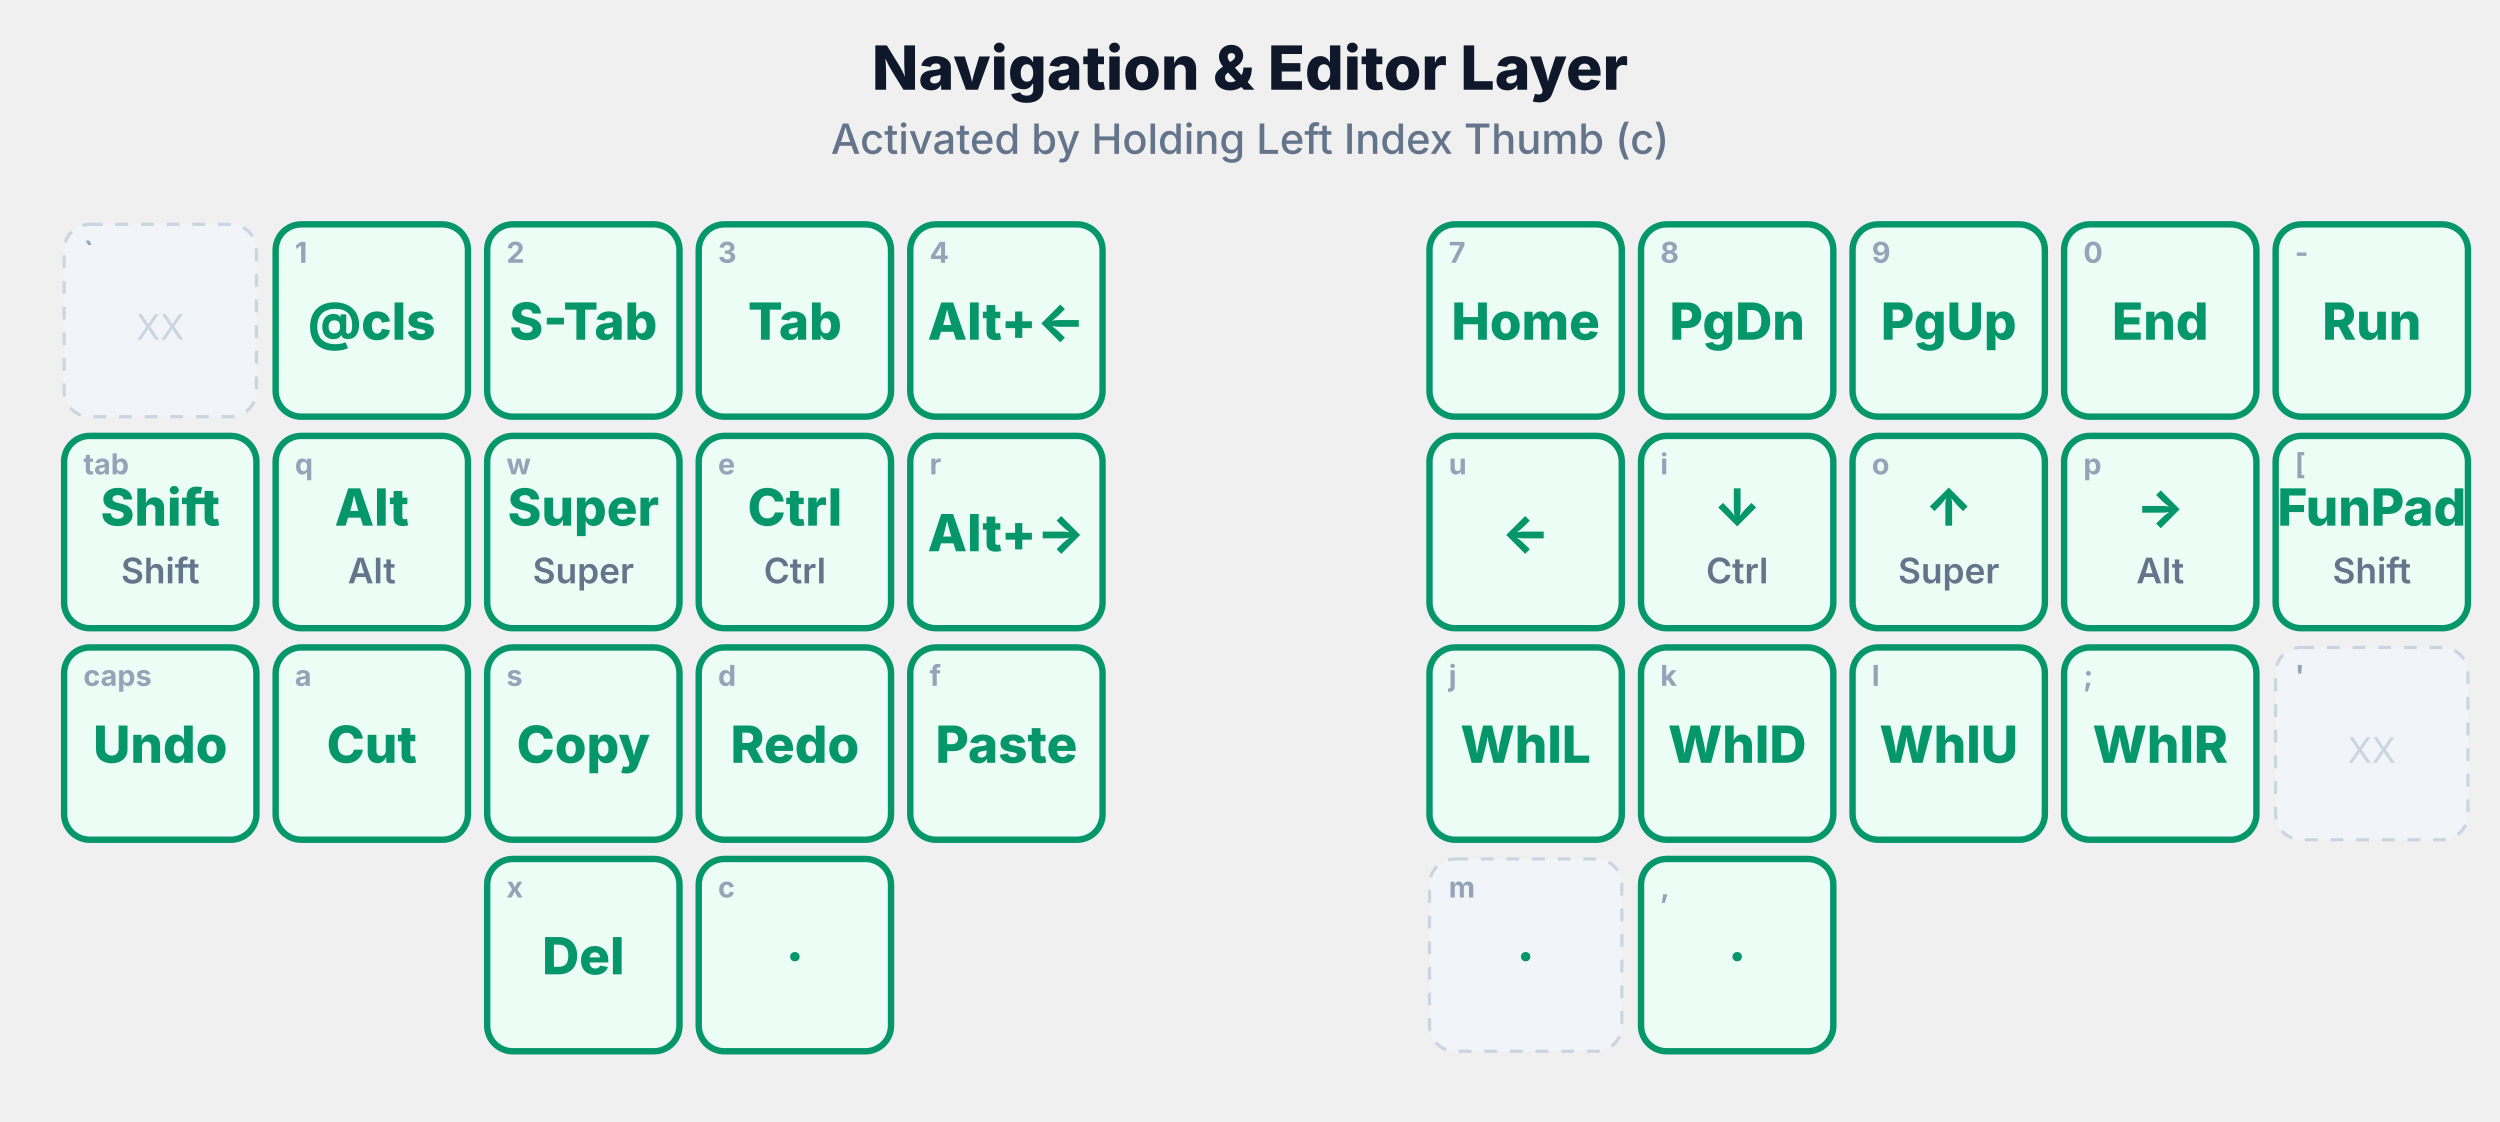
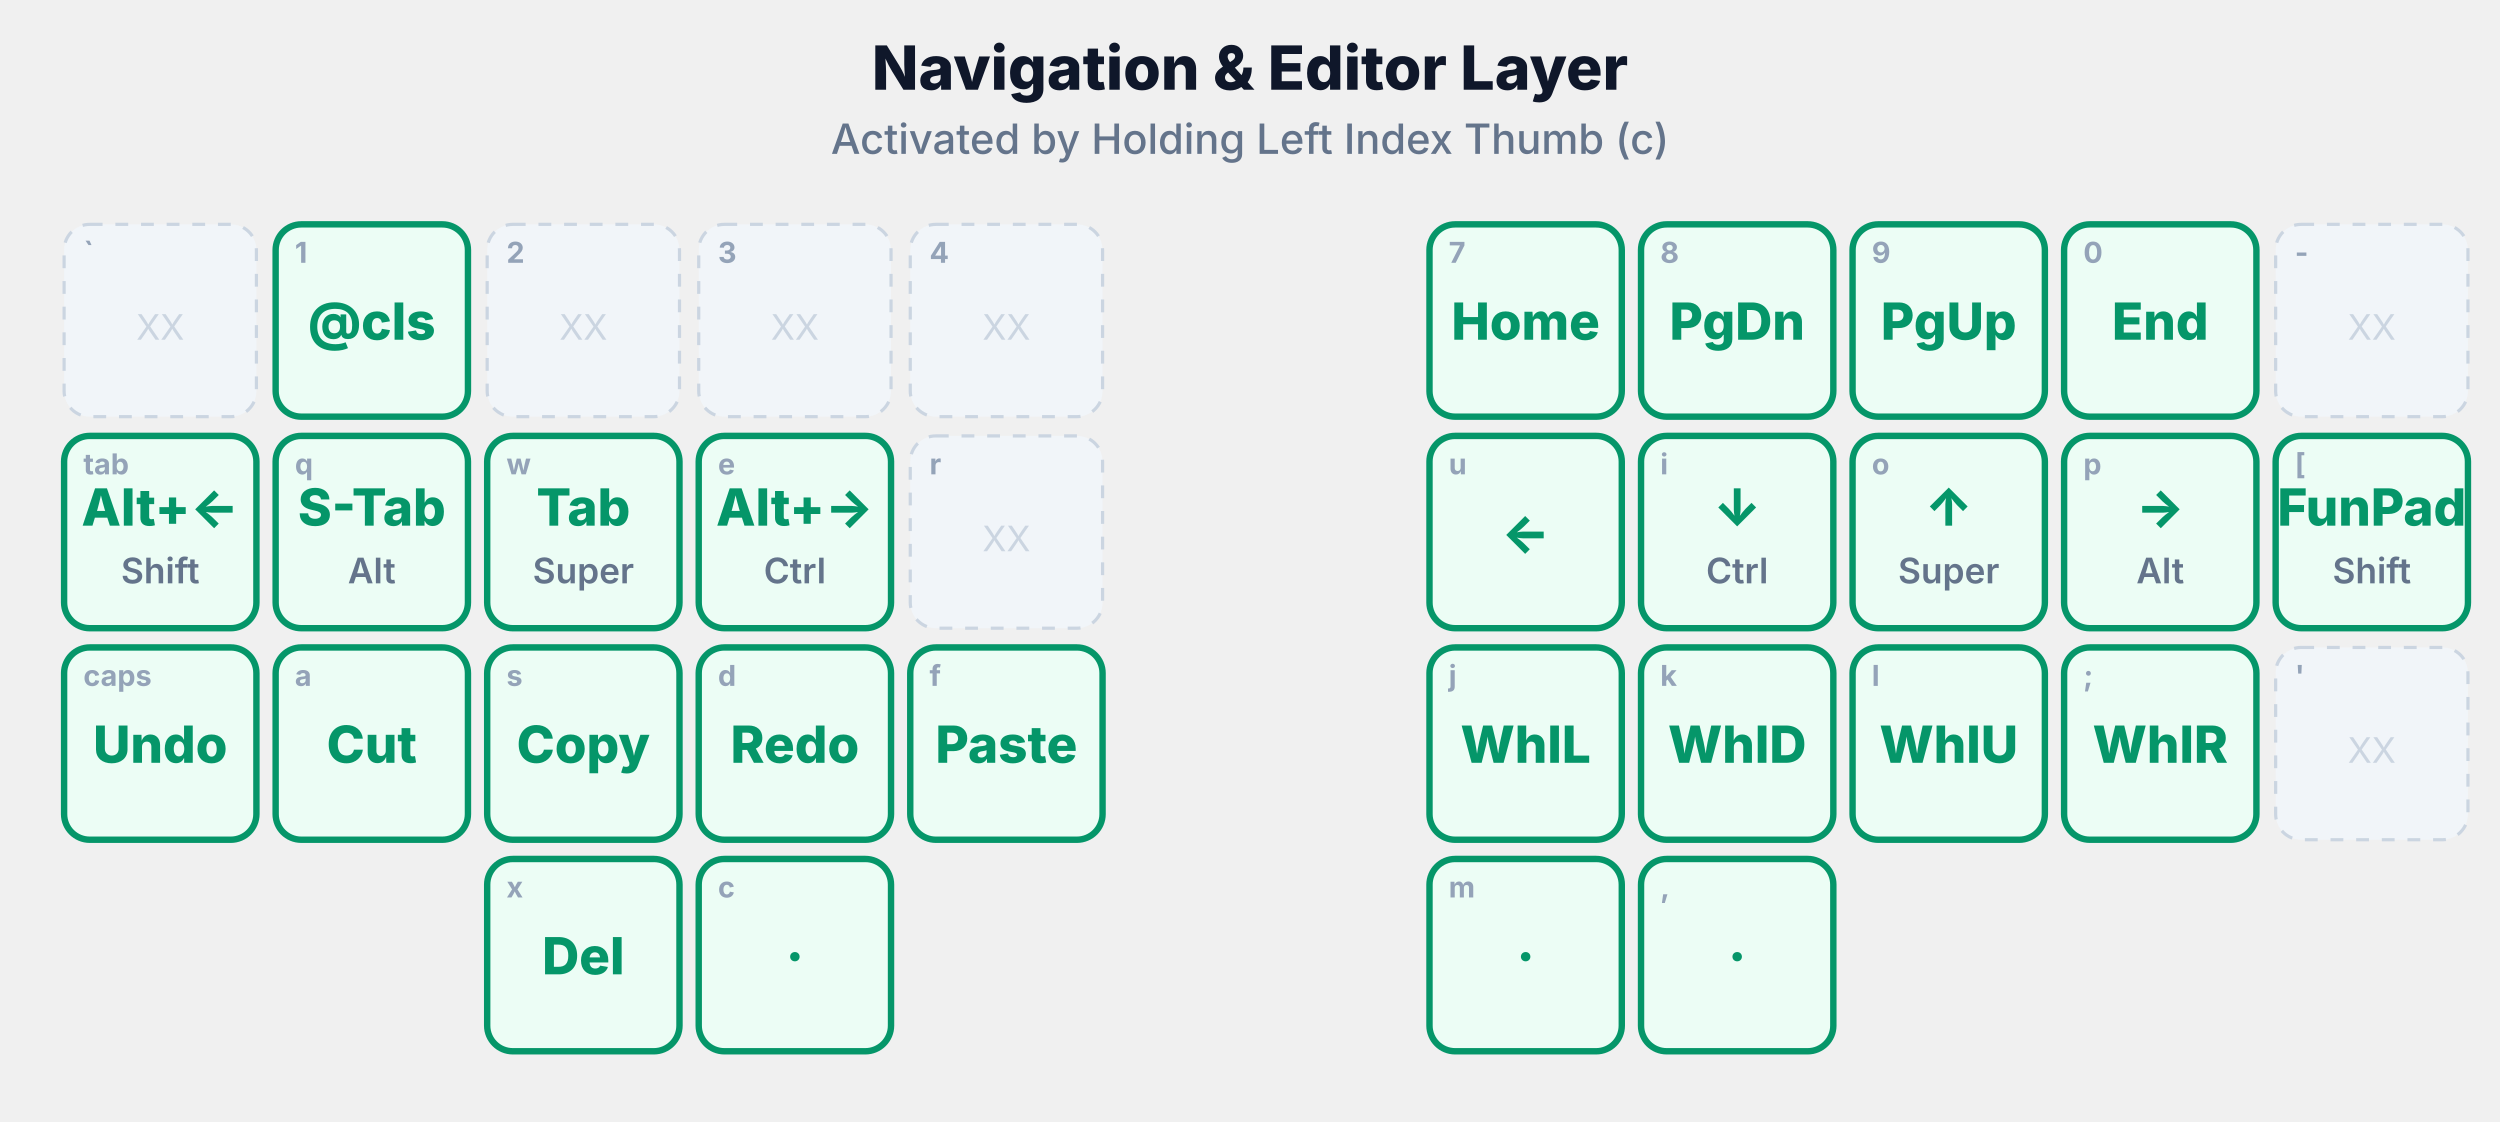
<svg xmlns="http://www.w3.org/2000/svg" viewBox="0 0 780 350">
  <style>
    :root { color-scheme: light dark; }
    rect.key { fill: #ffffff; stroke: #cbd5e1; stroke-width: 1.5px; rx: 8px; ry: 8px; }
    rect.gap { fill: #f1f5f9; stroke: #cbd5e1; stroke-dasharray: 4 4; rx: 8px; ry: 8px; }
    rect.active { fill: #ecfdf5; stroke: #059669; stroke-width: 2px; rx: 8px; ry: 8px; }
    text { font-family: system-ui, -apple-system, sans-serif; text-anchor: middle; }
    text.title { font-size: 19px; font-weight: 800; fill: #0f172a; }
    text.subtitle { font-size: 13px; font-weight: 500; fill: #64748b; }
    text.phys { font-size: 9px; font-weight: 700; fill: #94a3b8; text-anchor: start; }
    text.main { font-size: 16px; font-weight: 800; fill: #059669; }
    text.sub { font-size: 11px; font-weight: 600; fill: #64748b; }
    text.dead { font-size: 11px; fill: #cbd5e1; }
    @media (prefers-color-scheme: dark) {
      rect.key { fill: #1e293b; stroke: #334155; }
      rect.gap { fill: #0f172a; stroke: #334155; }
      rect.active { fill: #064e3b; stroke: #34d399; }
      text.title { fill: #f8fafc; }
      text.subtitle { fill: #94a3b8; }
      text.phys { fill: #64748b; }
      text.main { fill: #34d399; }
      text.sub { fill: #94a3b8; }
      text.dead { fill: #475569; }
    }
  </style>
  <text x="390" y="28" class="title">Navigation &amp; Editor Layer</text>
  <text x="390" y="48" class="subtitle">Activated by Holding Left Index Thumb (c)</text>
  <g transform="translate(20,70)">
    <rect width="60" height="60" class="gap" />
    <text x="6" y="12" class="phys">`</text>
    <text x="30" y="36" class="dead">XX</text>
  </g>
  <g transform="translate(86,70)">
    <rect width="60" height="60" class="active" />
    <text x="6" y="12" class="phys">1</text>
    <text x="30" y="36" class="main">@cls</text>
  </g>
  <g transform="translate(152,70)">
-     <rect width="60" height="60" class="active" />
+     <rect width="60" height="60" class="gap" />
    <text x="6" y="12" class="phys">2</text>
-     <text x="30" y="36" class="main">S-Tab</text>
+     <text x="30" y="36" class="dead">XX</text>
  </g>
  <g transform="translate(218,70)">
-     <rect width="60" height="60" class="active" />
+     <rect width="60" height="60" class="gap" />
    <text x="6" y="12" class="phys">3</text>
-     <text x="30" y="36" class="main">Tab</text>
+     <text x="30" y="36" class="dead">XX</text>
  </g>
  <g transform="translate(284,70)">
-     <rect width="60" height="60" class="active" />
+     <rect width="60" height="60" class="gap" />
    <text x="6" y="12" class="phys">4</text>
-     <text x="30" y="36" class="main">Alt+←</text>
+     <text x="30" y="36" class="dead">XX</text>
  </g>
  <g transform="translate(446,70)">
    <rect width="60" height="60" class="active" />
    <text x="6" y="12" class="phys">7</text>
    <text x="30" y="36" class="main">Home</text>
  </g>
  <g transform="translate(512,70)">
    <rect width="60" height="60" class="active" />
    <text x="6" y="12" class="phys">8</text>
    <text x="30" y="36" class="main">PgDn</text>
  </g>
  <g transform="translate(578,70)">
    <rect width="60" height="60" class="active" />
    <text x="6" y="12" class="phys">9</text>
    <text x="30" y="36" class="main">PgUp</text>
  </g>
  <g transform="translate(644,70)">
    <rect width="60" height="60" class="active" />
    <text x="6" y="12" class="phys">0</text>
    <text x="30" y="36" class="main">End</text>
  </g>
  <g transform="translate(710,70)">
-     <rect width="60" height="60" class="active" />
+     <rect width="60" height="60" class="gap" />
    <text x="6" y="12" class="phys">-</text>
-     <text x="30" y="36" class="main">Run</text>
+     <text x="30" y="36" class="dead">XX</text>
  </g>
  <g transform="translate(20,136)">
    <rect width="60" height="60" class="active" />
    <text x="6" y="12" class="phys">tab</text>
-     <text x="30" y="28" class="main">Shift</text>
+     <text x="30" y="28" class="main">Alt+←</text>
    <text x="30" y="46" class="sub" font-weight="700" fill="#ea580c">Shift</text>
  </g>
  <g transform="translate(86,136)">
    <rect width="60" height="60" class="active" />
    <text x="6" y="12" class="phys">q</text>
-     <text x="30" y="28" class="main">Alt</text>
+     <text x="30" y="28" class="main">S-Tab</text>
    <text x="30" y="46" class="sub" font-weight="700" fill="#ea580c">Alt</text>
  </g>
  <g transform="translate(152,136)">
    <rect width="60" height="60" class="active" />
    <text x="6" y="12" class="phys">w</text>
-     <text x="30" y="28" class="main">Super</text>
+     <text x="30" y="28" class="main">Tab</text>
    <text x="30" y="46" class="sub" font-weight="700" fill="#ea580c">Super</text>
  </g>
  <g transform="translate(218,136)">
    <rect width="60" height="60" class="active" />
    <text x="6" y="12" class="phys">e</text>
-     <text x="30" y="28" class="main">Ctrl</text>
+     <text x="30" y="28" class="main">Alt+→</text>
    <text x="30" y="46" class="sub" font-weight="700" fill="#ea580c">Ctrl</text>
  </g>
  <g transform="translate(284,136)">
-     <rect width="60" height="60" class="active" />
+     <rect width="60" height="60" class="gap" />
    <text x="6" y="12" class="phys">r</text>
-     <text x="30" y="36" class="main">Alt+→</text>
+     <text x="30" y="36" class="dead">XX</text>
  </g>
  <g transform="translate(446,136)">
    <rect width="60" height="60" class="active" />
    <text x="6" y="12" class="phys">u</text>
    <text x="30" y="36" class="main">←</text>
  </g>
  <g transform="translate(512,136)">
    <rect width="60" height="60" class="active" />
    <text x="6" y="12" class="phys">i</text>
    <text x="30" y="28" class="main">↓</text>
    <text x="30" y="46" class="sub" font-weight="700" fill="#ea580c">Ctrl</text>
  </g>
  <g transform="translate(578,136)">
    <rect width="60" height="60" class="active" />
    <text x="6" y="12" class="phys">o</text>
    <text x="30" y="28" class="main">↑</text>
    <text x="30" y="46" class="sub" font-weight="700" fill="#ea580c">Super</text>
  </g>
  <g transform="translate(644,136)">
    <rect width="60" height="60" class="active" />
    <text x="6" y="12" class="phys">p</text>
    <text x="30" y="28" class="main">→</text>
    <text x="30" y="46" class="sub" font-weight="700" fill="#ea580c">Alt</text>
  </g>
  <g transform="translate(710,136)">
    <rect width="60" height="60" class="active" />
    <text x="6" y="12" class="phys">[</text>
    <text x="30" y="28" class="main">FunPad</text>
    <text x="30" y="46" class="sub" font-weight="700" fill="#ea580c">Shift</text>
  </g>
  <g transform="translate(20,202)">
    <rect width="60" height="60" class="active" />
    <text x="6" y="12" class="phys">caps</text>
    <text x="30" y="36" class="main">Undo</text>
  </g>
  <g transform="translate(86,202)">
    <rect width="60" height="60" class="active" />
    <text x="6" y="12" class="phys">a</text>
    <text x="30" y="36" class="main">Cut</text>
  </g>
  <g transform="translate(152,202)">
    <rect width="60" height="60" class="active" />
    <text x="6" y="12" class="phys">s</text>
    <text x="30" y="36" class="main">Copy</text>
  </g>
  <g transform="translate(218,202)">
    <rect width="60" height="60" class="active" />
    <text x="6" y="12" class="phys">d</text>
    <text x="30" y="36" class="main">Redo</text>
  </g>
  <g transform="translate(284,202)">
    <rect width="60" height="60" class="active" />
    <text x="6" y="12" class="phys">f</text>
    <text x="30" y="36" class="main">Paste</text>
  </g>
  <g transform="translate(446,202)">
    <rect width="60" height="60" class="active" />
    <text x="6" y="12" class="phys">j</text>
    <text x="30" y="36" class="main">WhlL</text>
  </g>
  <g transform="translate(512,202)">
    <rect width="60" height="60" class="active" />
    <text x="6" y="12" class="phys">k</text>
    <text x="30" y="36" class="main">WhlD</text>
  </g>
  <g transform="translate(578,202)">
    <rect width="60" height="60" class="active" />
    <text x="6" y="12" class="phys">l</text>
    <text x="30" y="36" class="main">WhlU</text>
  </g>
  <g transform="translate(644,202)">
    <rect width="60" height="60" class="active" />
    <text x="6" y="12" class="phys">;</text>
    <text x="30" y="36" class="main">WhlR</text>
  </g>
  <g transform="translate(710,202)">
    <rect width="60" height="60" class="gap" />
    <text x="6" y="12" class="phys">'</text>
    <text x="30" y="36" class="dead">XX</text>
  </g>
  <g transform="translate(152,268)">
    <rect width="60" height="60" class="active" />
    <text x="6" y="12" class="phys">x</text>
    <text x="30" y="36" class="main">Del</text>
  </g>
  <g transform="translate(218,268)">
    <rect width="60" height="60" class="active" />
    <text x="6" y="12" class="phys">c</text>
    <text x="30" y="36" class="main">·</text>
  </g>
  <g transform="translate(446,268)">
-     <rect width="60" height="60" class="gap" />
+     <rect width="60" height="60" class="active" />
    <text x="6" y="12" class="phys">m</text>
    <text x="30" y="36" class="main">·</text>
  </g>
  <g transform="translate(512,268)">
    <rect width="60" height="60" class="active" />
    <text x="6" y="12" class="phys">,</text>
    <text x="30" y="36" class="main">·</text>
  </g>
</svg>
